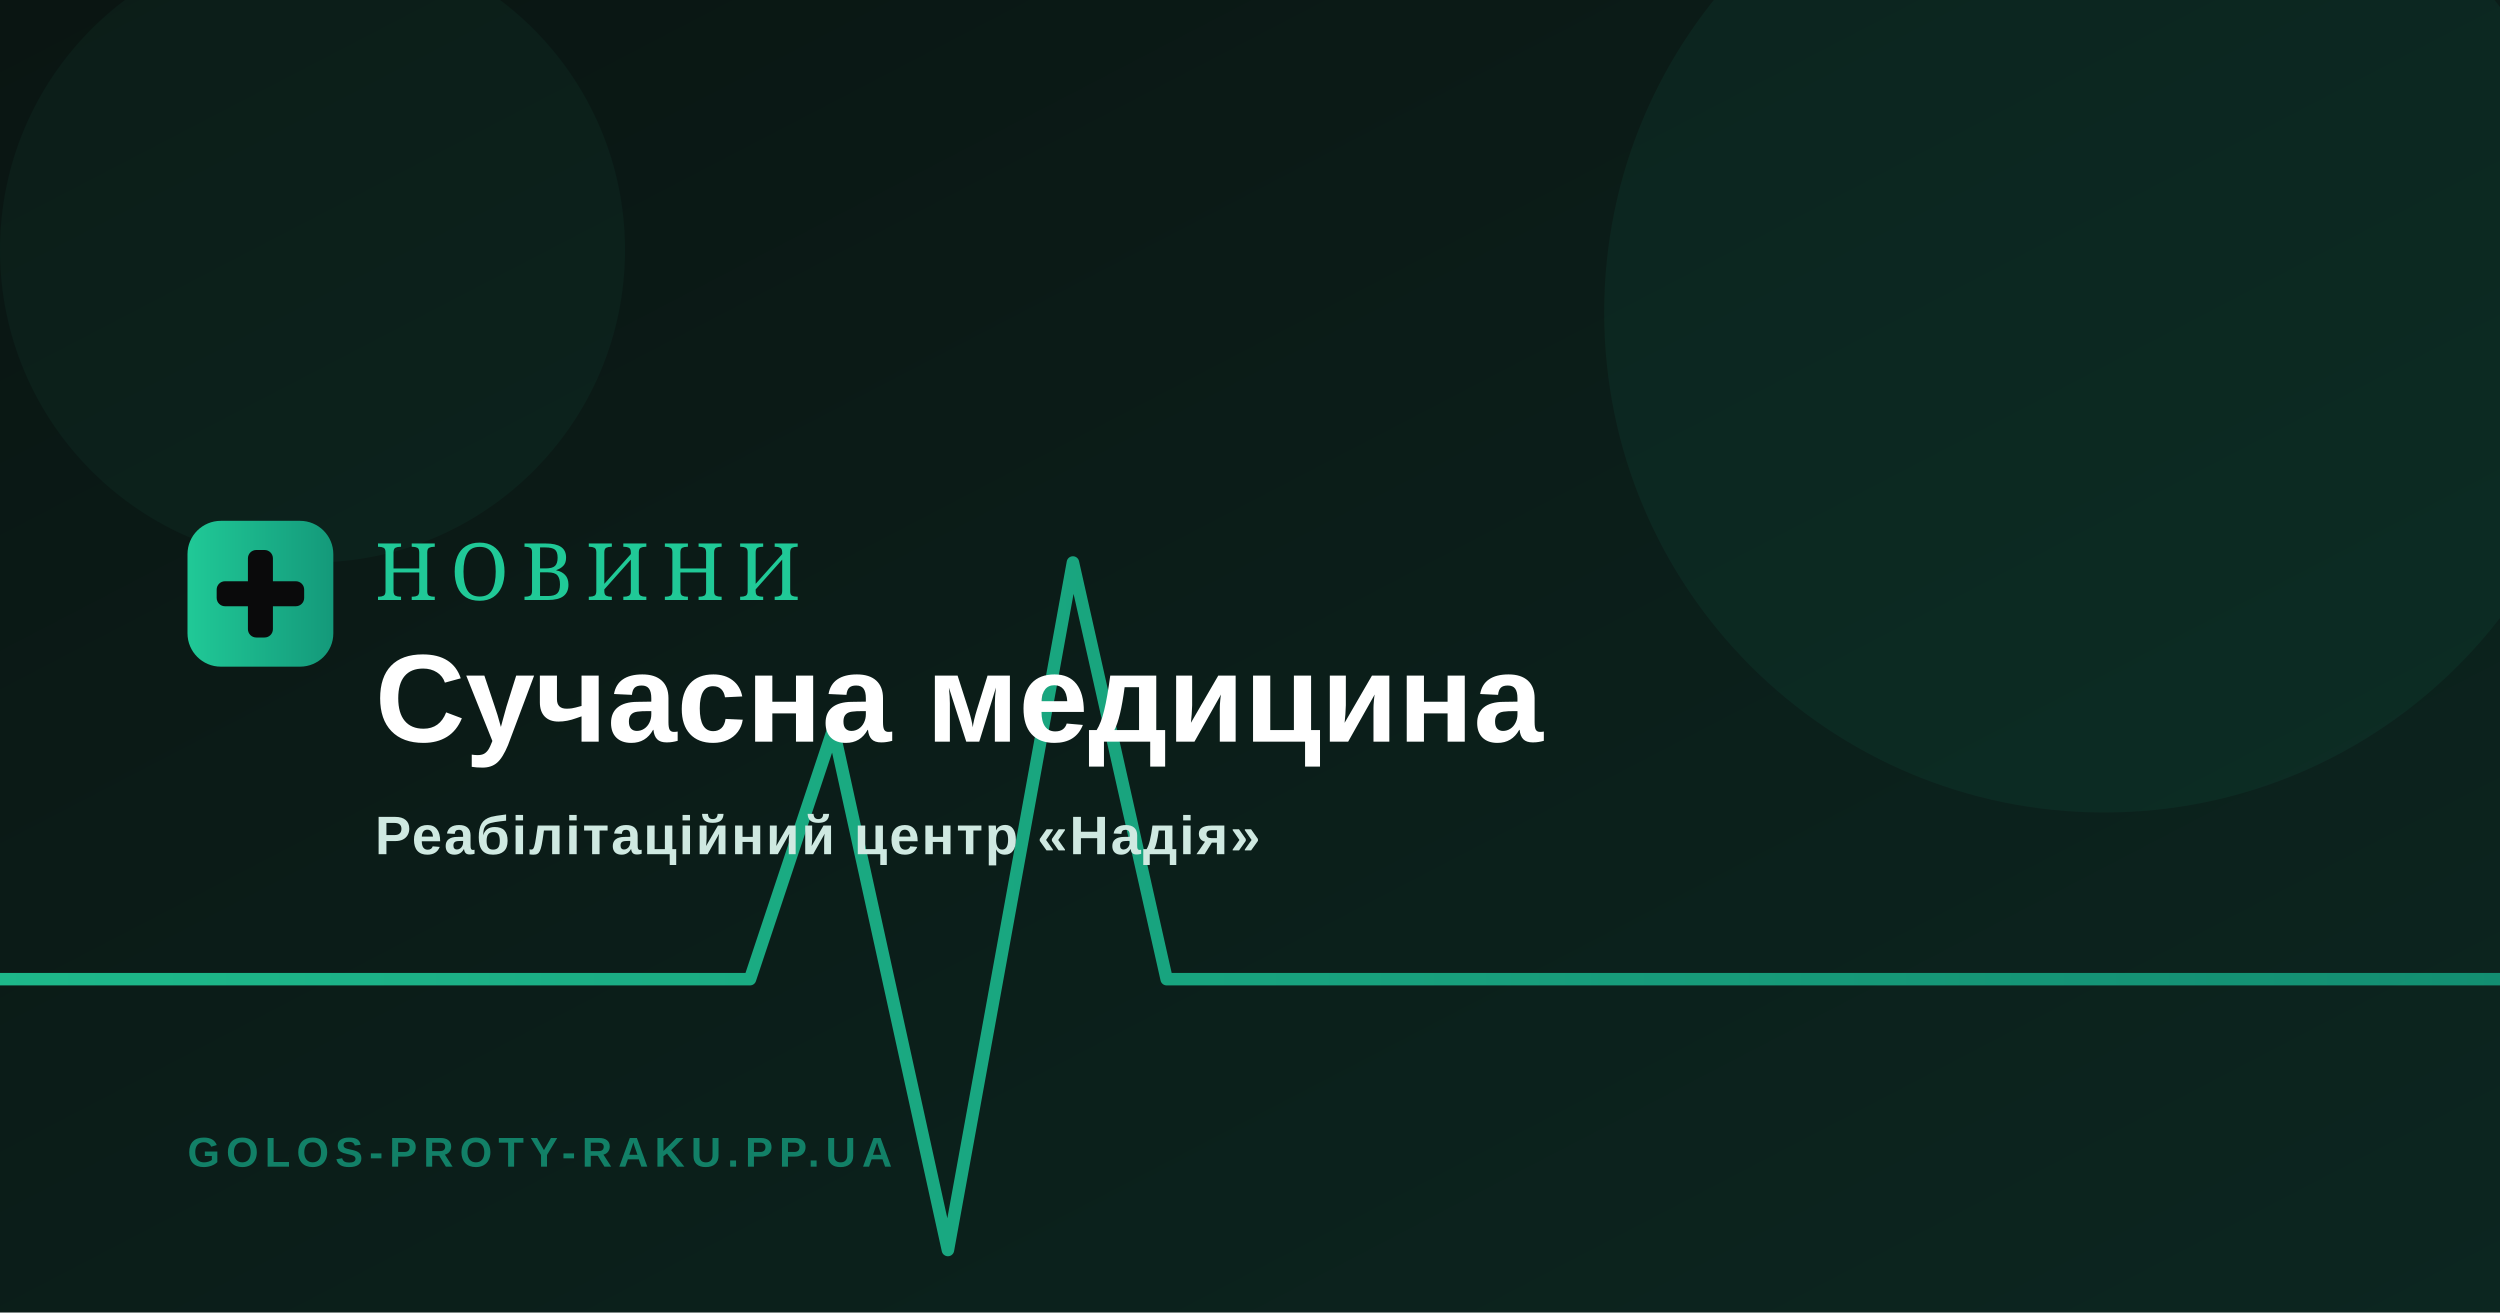
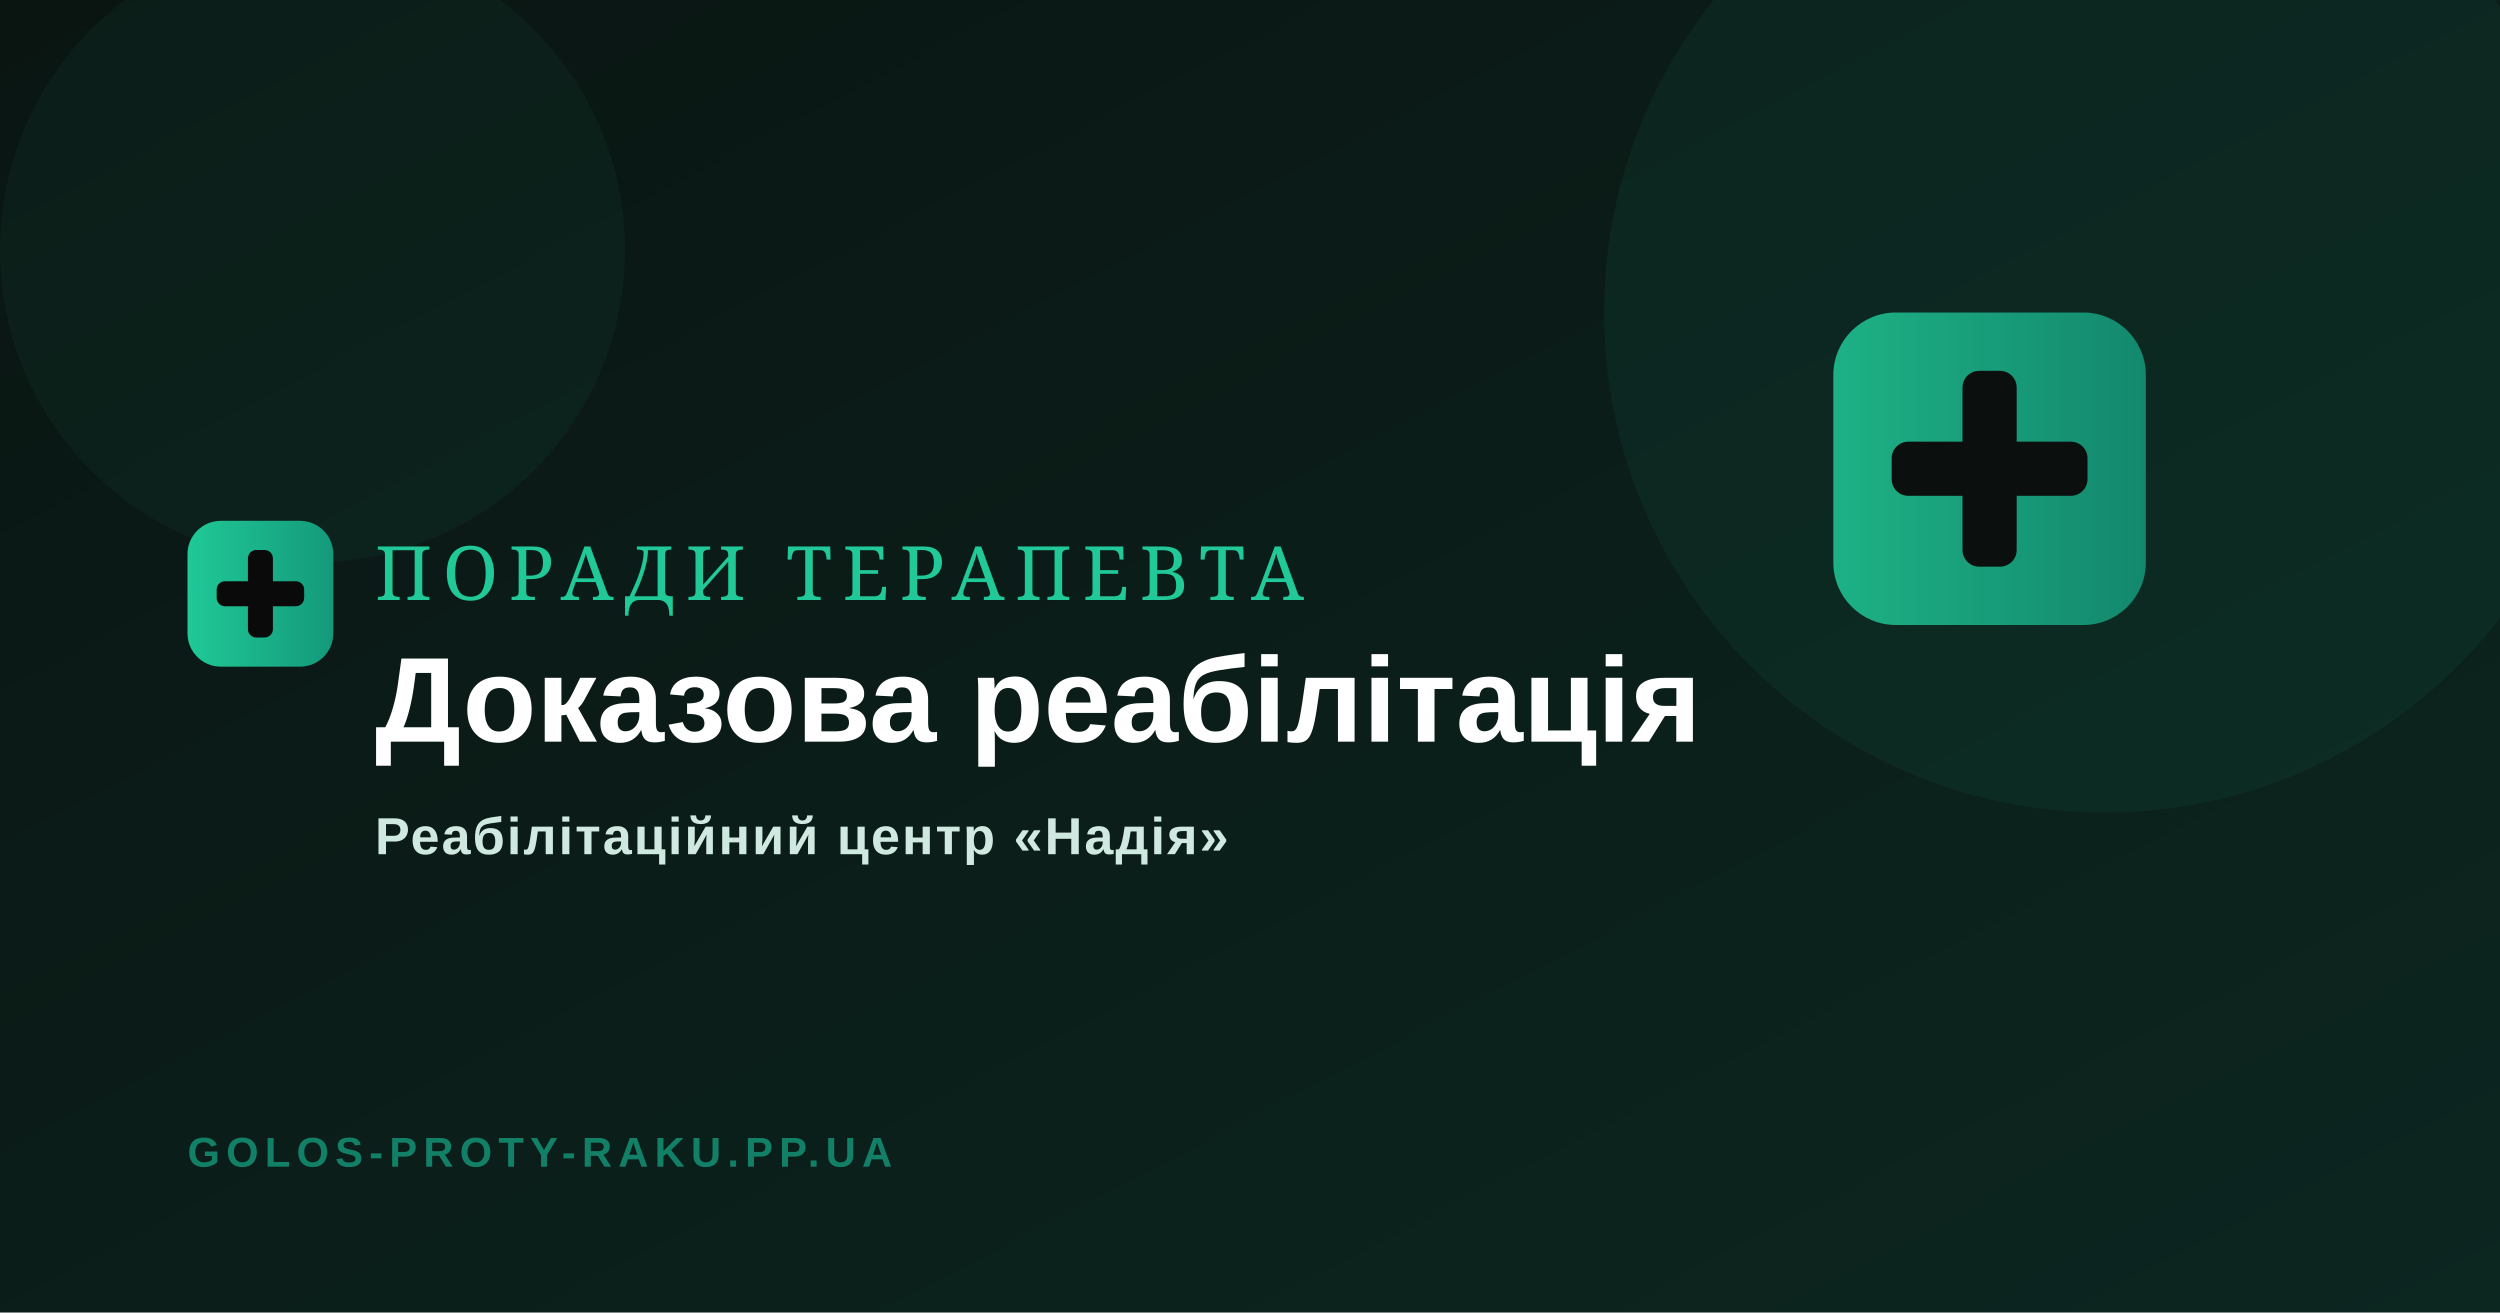
- <svg xmlns="http://www.w3.org/2000/svg" viewBox="0 0 1200 630" width="1200" height="630" role="img" aria-label="НОВИНИ — центр Надія">
+ <svg xmlns="http://www.w3.org/2000/svg" viewBox="0 0 1200 630" width="1200" height="630" role="img" aria-label="ПОРАДИ ТЕРАПЕВТА — центр Надія">
  <defs>
    <linearGradient id="bg" x1="0" y1="0" x2="1" y2="1">
      <stop offset="0" stop-color="#0a1512" />
      <stop offset="1" stop-color="#0c2620" />
    </linearGradient>
    <linearGradient id="g" x1="0" y1="0" x2="1" y2="0">
      <stop offset="0" stop-color="#20c997" />
      <stop offset="1" stop-color="#14997a" />
    </linearGradient>
  </defs>
  <rect width="1200" height="630" fill="url(#bg)" />
  <circle cx="1010" cy="150" r="240" fill="#20c997" opacity="0.06" />
  <circle cx="150" cy="120" r="150" fill="#20c997" opacity="0.05" />
-   <path d="M0 470 H360 l40 -120 l55 250 l60 -330 l45 200 H1200" fill="none" stroke="url(#g)" stroke-width="6" stroke-linejoin="round" stroke-linecap="round" opacity="0.9" />
+   <g transform="translate(880,150)" opacity="0.85">
+     <rect x="0" y="0" width="150" height="150" rx="30" fill="url(#g)" />
+     <rect x="62" y="28" width="26" height="94" rx="8" fill="#0a0a0b" />
+     <rect x="28" y="62" width="94" height="26" rx="8" fill="#0a0a0b" />
+   </g>
  <g transform="translate(90,250)">
    <rect x="0" y="0" width="70" height="70" rx="16" fill="url(#g)" />
    <rect x="29" y="14" width="12" height="42" rx="4" fill="#0a0a0b" />
    <rect x="14" y="29" width="42" height="12" rx="4" fill="#0a0a0b" />
  </g>
-   <text x="180" y="288" font-family="Georgia, serif" font-size="38" fill="#20c997" letter-spacing="6">НОВИНИ</text>
-   <text x="180" y="356" font-family="Arial, Helvetica, sans-serif" font-weight="900" font-size="60" fill="#ffffff">Сучасна медицина</text>
-   <text x="180" y="410" font-family="Arial, Helvetica, sans-serif" font-weight="700" font-size="26" fill="#cfe9e1" letter-spacing="1">Реабілітаційний центр «Надія»</text>
+   <text x="180" y="288" font-family="Georgia, serif" font-size="36" fill="#20c997" letter-spacing="5">ПОРАДИ ТЕРАПЕВТА</text>
+   <text x="180" y="356" font-family="Arial, Helvetica, sans-serif" font-weight="900" font-size="58" fill="#ffffff">Доказова реабілітація</text>
+   <text x="180" y="410" font-family="Arial, Helvetica, sans-serif" font-weight="700" font-size="25" fill="#cfe9e1" letter-spacing="1">Реабілітаційний центр «Надія»</text>
  <text x="90" y="560" font-family="Arial, Helvetica, sans-serif" font-weight="700" font-size="20" fill="#14997a" letter-spacing="3" opacity="0.8">GOLOS-PROTY-RAKU.PP.UA</text>
</svg>
